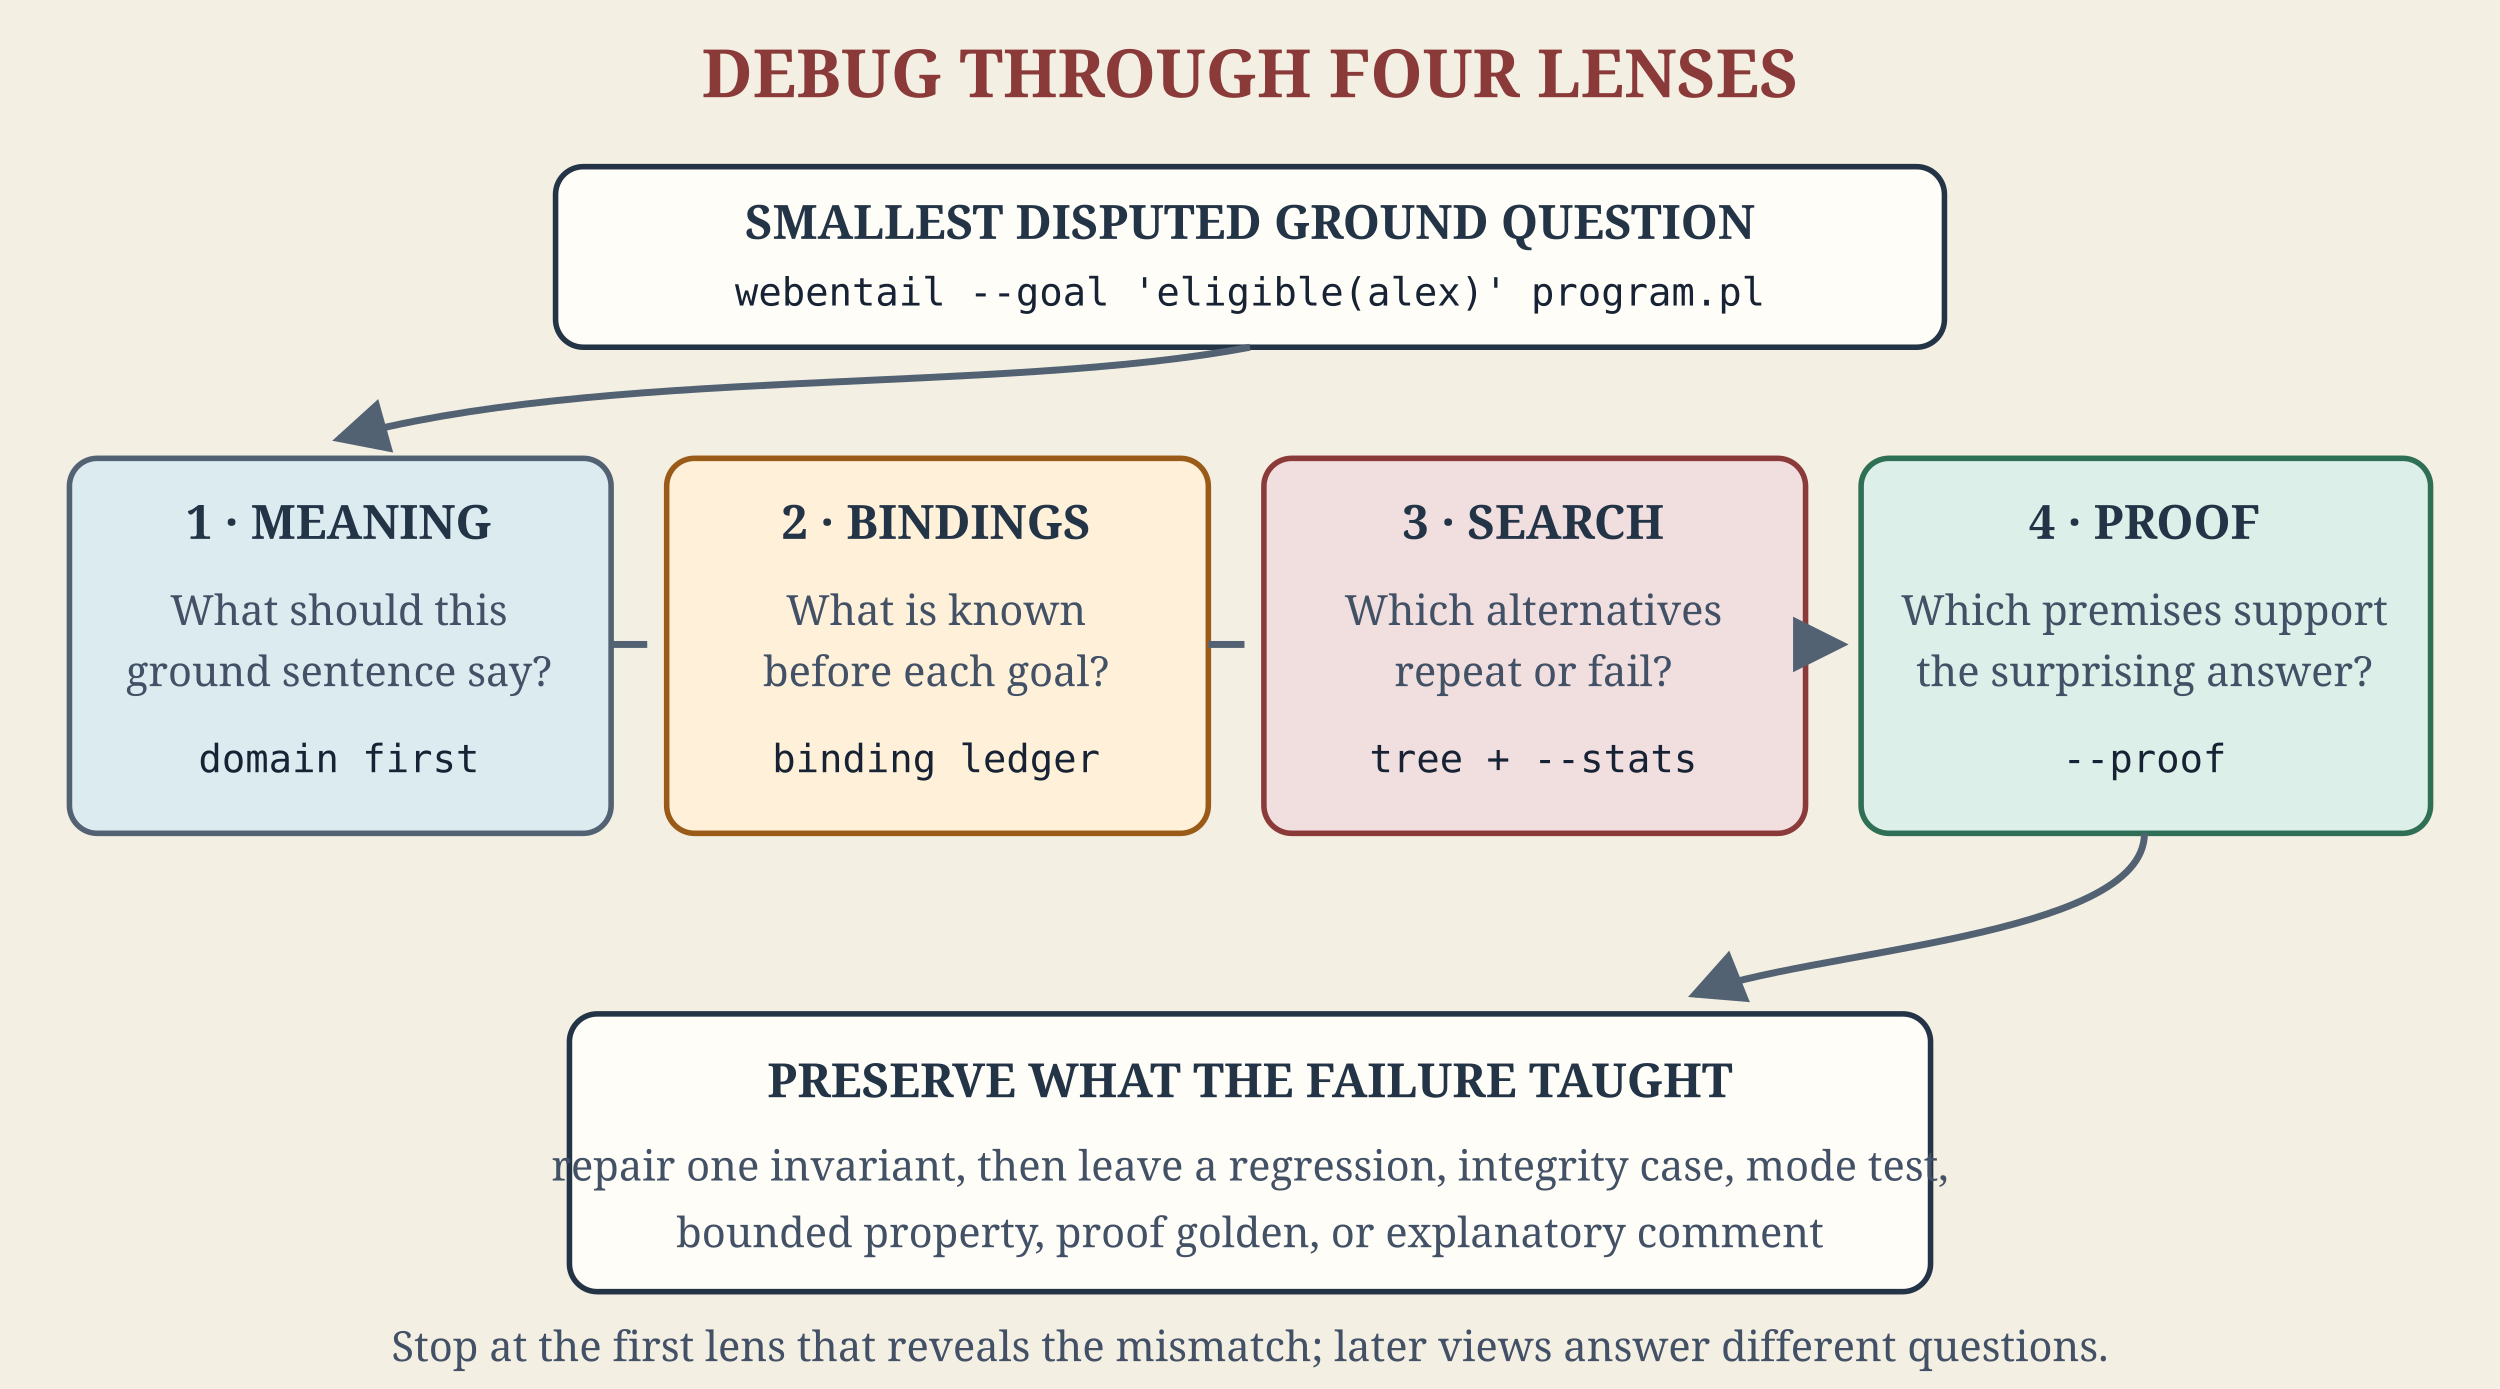
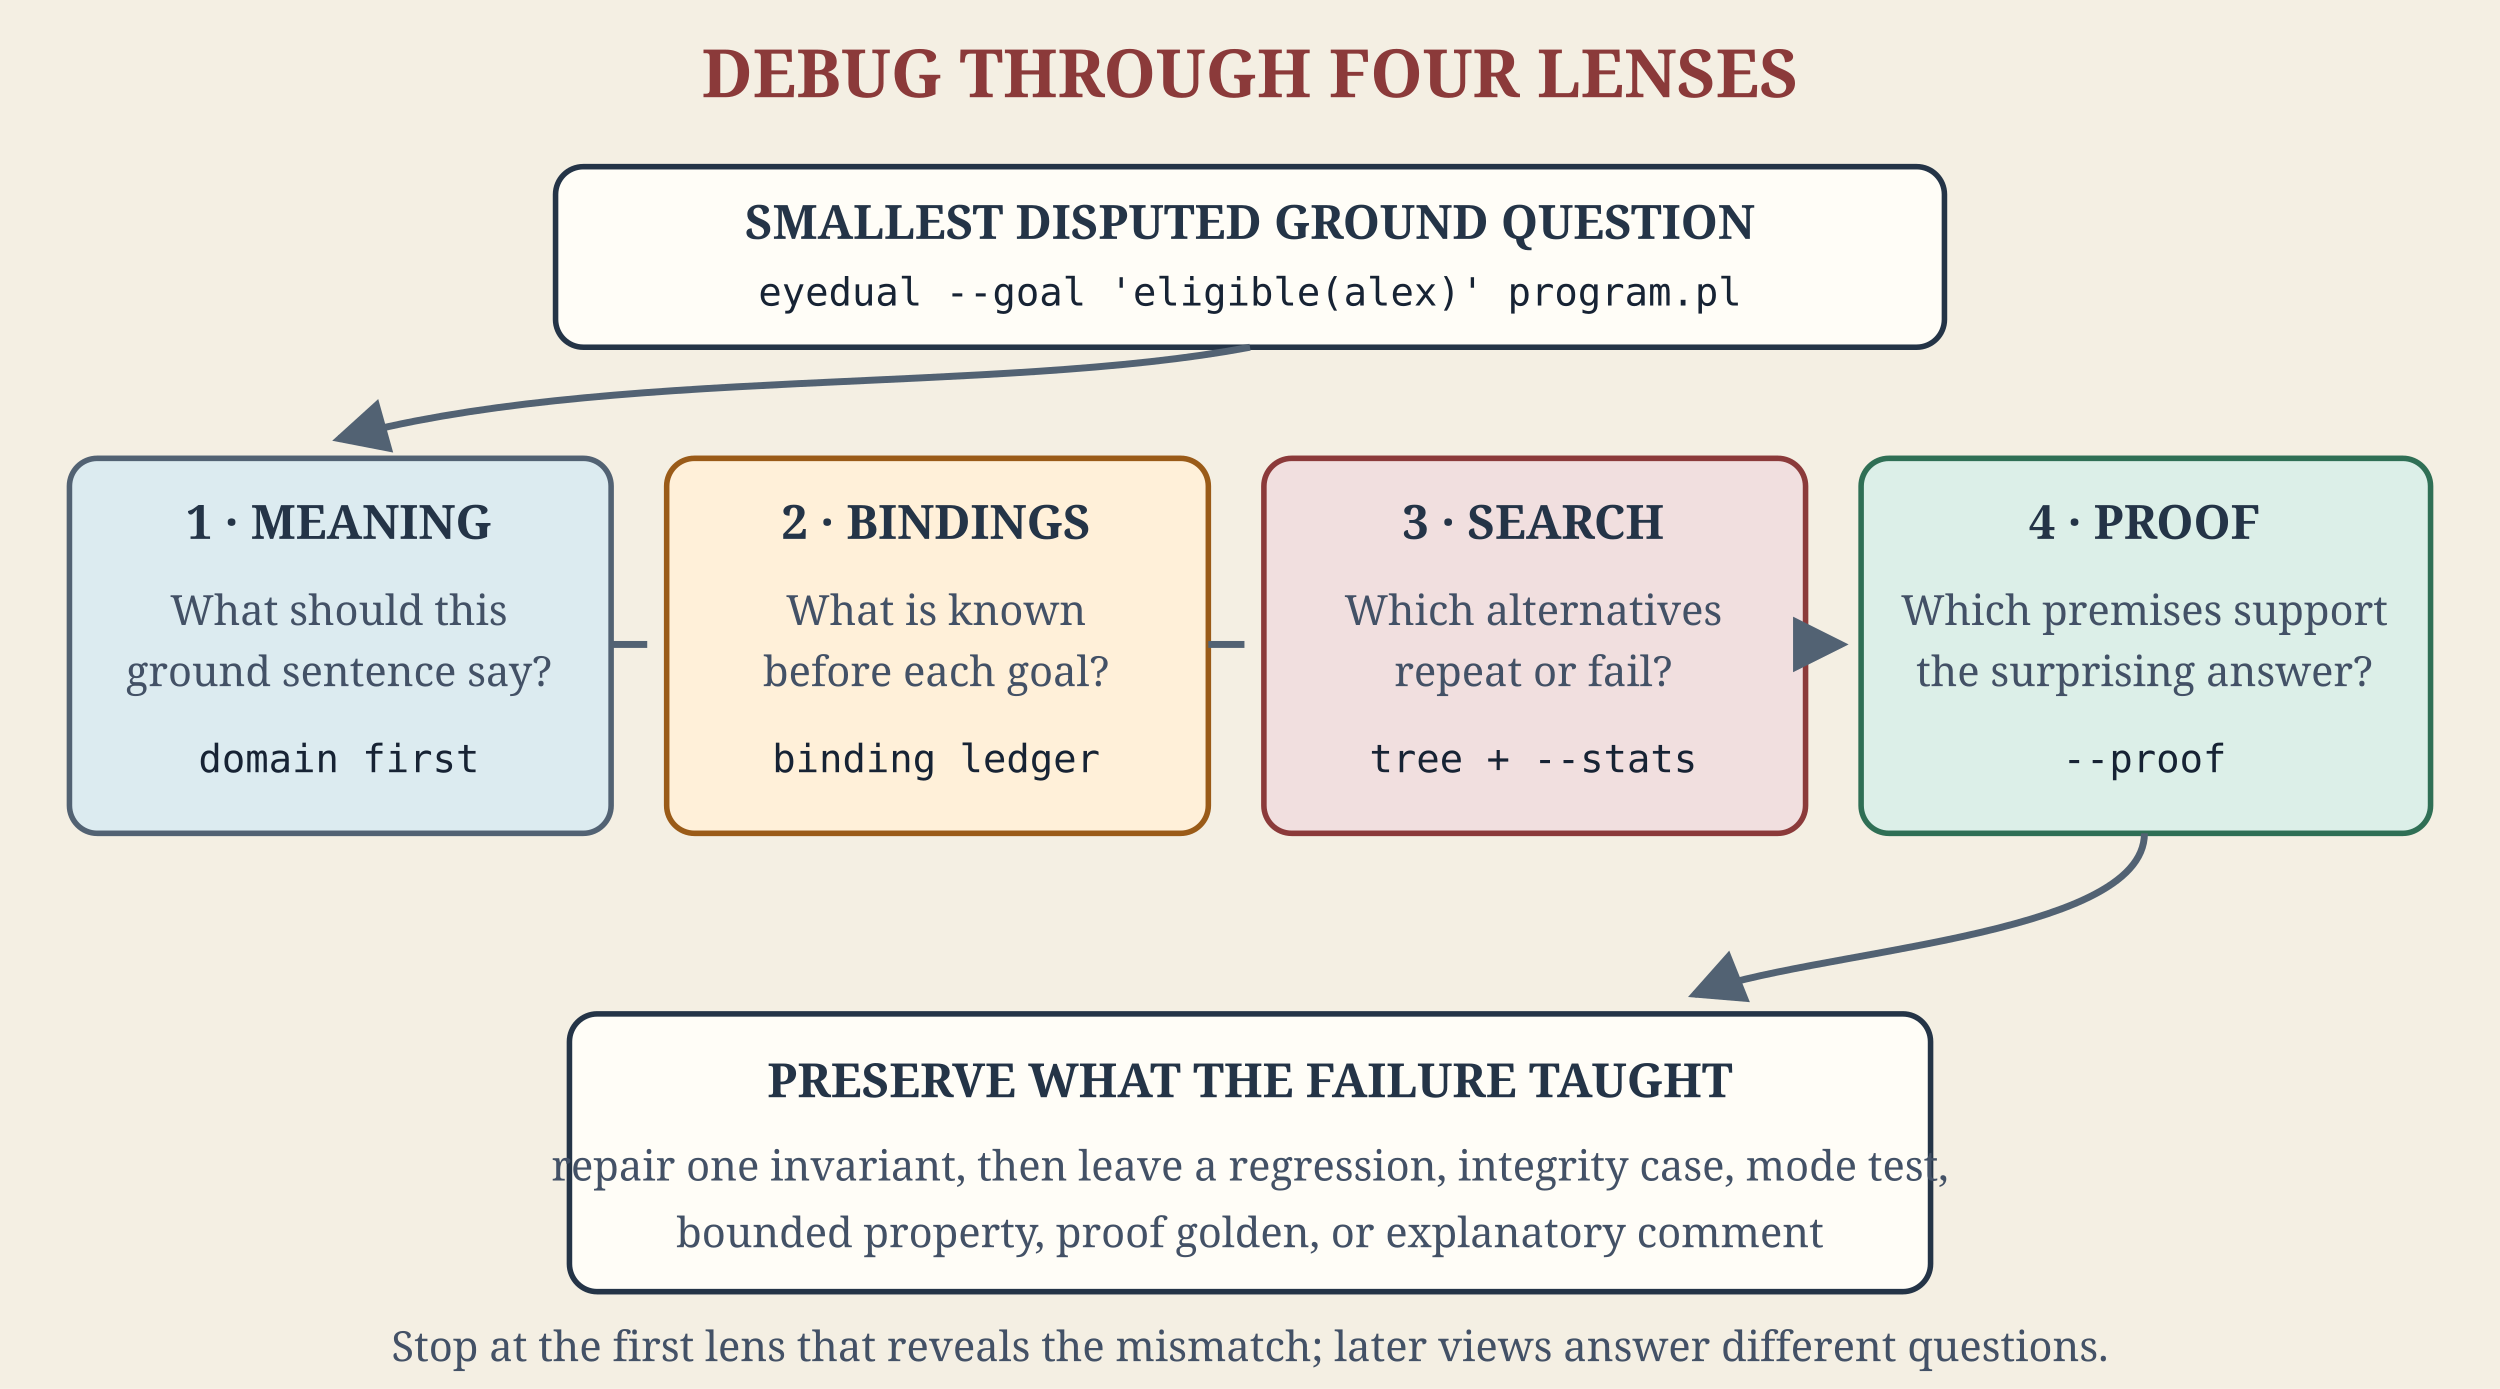
<svg xmlns="http://www.w3.org/2000/svg" width="900" height="500" viewBox="0 0 900 500" role="img" aria-labelledby="title desc">
  <defs>
    <style>
      .paper{fill:#fffdf7;stroke:#243447;stroke-width:2}.green{fill:#dcefe8;stroke:#2f6f55;stroke-width:2}
      .gold{fill:#fff0d9;stroke:#9a5b18;stroke-width:2}.rose{fill:#f1dfdf;stroke:#8b3a3a;stroke-width:2}
      .blue{fill:#dcebf0;stroke:#526273;stroke-width:2}.title{fill:#8b3a3a;font:bold 24px Georgia,serif}
      .label{fill:#243447;font:bold 17px Georgia,serif}.prose{fill:#435166;font:15px Georgia,serif}
      .code{fill:#172334;font:14px ui-monospace,SFMono-Regular,Consolas,monospace}.line{fill:none;stroke:#526273;stroke-width:2.5}
    </style>
    <marker id="arrow" markerWidth="8" markerHeight="8" refX="7" refY="4" orient="auto">
      <path d="M0 0L8 4L0 8Z" fill="#526273" />
    </marker>
  </defs>
  <rect width="900" height="500" fill="#f4efe3" />
  <text class="title" x="450" y="35" text-anchor="middle">DEBUG THROUGH FOUR LENSES</text>
  <rect class="paper" x="200" y="60" width="500" height="65" rx="10" />
  <text class="label" x="450" y="86" text-anchor="middle">SMALLEST DISPUTED GROUND QUESTION</text>
-   <text class="code" x="450" y="110" text-anchor="middle">webentail --goal 'eligible(alex)' program.pl</text>
+   <text class="code" x="450" y="110" text-anchor="middle">eyedual --goal 'eligible(alex)' program.pl</text>
  <path class="line" marker-end="url(#arrow)" d="M450 125C360 142 215 132 122 158" />
  <rect class="blue" x="25" y="165" width="195" height="135" rx="10" />
  <text class="label" x="122" y="194" text-anchor="middle">1 · MEANING</text>
  <text class="prose" x="122" y="225" text-anchor="middle">What should this</text>
  <text class="prose" x="122" y="247" text-anchor="middle">ground sentence say?</text>
  <text class="code" x="122" y="278" text-anchor="middle">domain first</text>
  <rect class="gold" x="240" y="165" width="195" height="135" rx="10" />
  <text class="label" x="337" y="194" text-anchor="middle">2 · BINDINGS</text>
  <text class="prose" x="337" y="225" text-anchor="middle">What is known</text>
  <text class="prose" x="337" y="247" text-anchor="middle">before each goal?</text>
  <text class="code" x="337" y="278" text-anchor="middle">binding ledger</text>
  <rect class="rose" x="455" y="165" width="195" height="135" rx="10" />
  <text class="label" x="552" y="194" text-anchor="middle">3 · SEARCH</text>
  <text class="prose" x="552" y="225" text-anchor="middle">Which alternatives</text>
  <text class="prose" x="552" y="247" text-anchor="middle">repeat or fail?</text>
  <text class="code" x="552" y="278" text-anchor="middle">tree + --stats</text>
  <rect class="green" x="670" y="165" width="205" height="135" rx="10" />
  <text class="label" x="772" y="194" text-anchor="middle">4 · PROOF</text>
  <text class="prose" x="772" y="225" text-anchor="middle">Which premises support</text>
  <text class="prose" x="772" y="247" text-anchor="middle">the surprising answer?</text>
  <text class="code" x="772" y="278" text-anchor="middle">--proof</text>
  <path class="line" marker-end="url(#arrow)" d="M220 232H233M435 232H448M650 232H663" />
  <path class="line" marker-end="url(#arrow)" d="M772 300C772 338 650 342 610 358" />
  <rect class="paper" x="205" y="365" width="490" height="100" rx="10" />
  <text class="label" x="450" y="395" text-anchor="middle">PRESERVE WHAT THE FAILURE TAUGHT</text>
  <text class="prose" x="450" y="425" text-anchor="middle">repair one invariant, then leave a regression, integrity case, mode test,</text>
  <text class="prose" x="450" y="449" text-anchor="middle">bounded property, proof golden, or explanatory comment</text>
  <text class="prose" x="450" y="490" text-anchor="middle">Stop at the first lens that reveals the mismatch; later views answer different questions.</text>
</svg>
